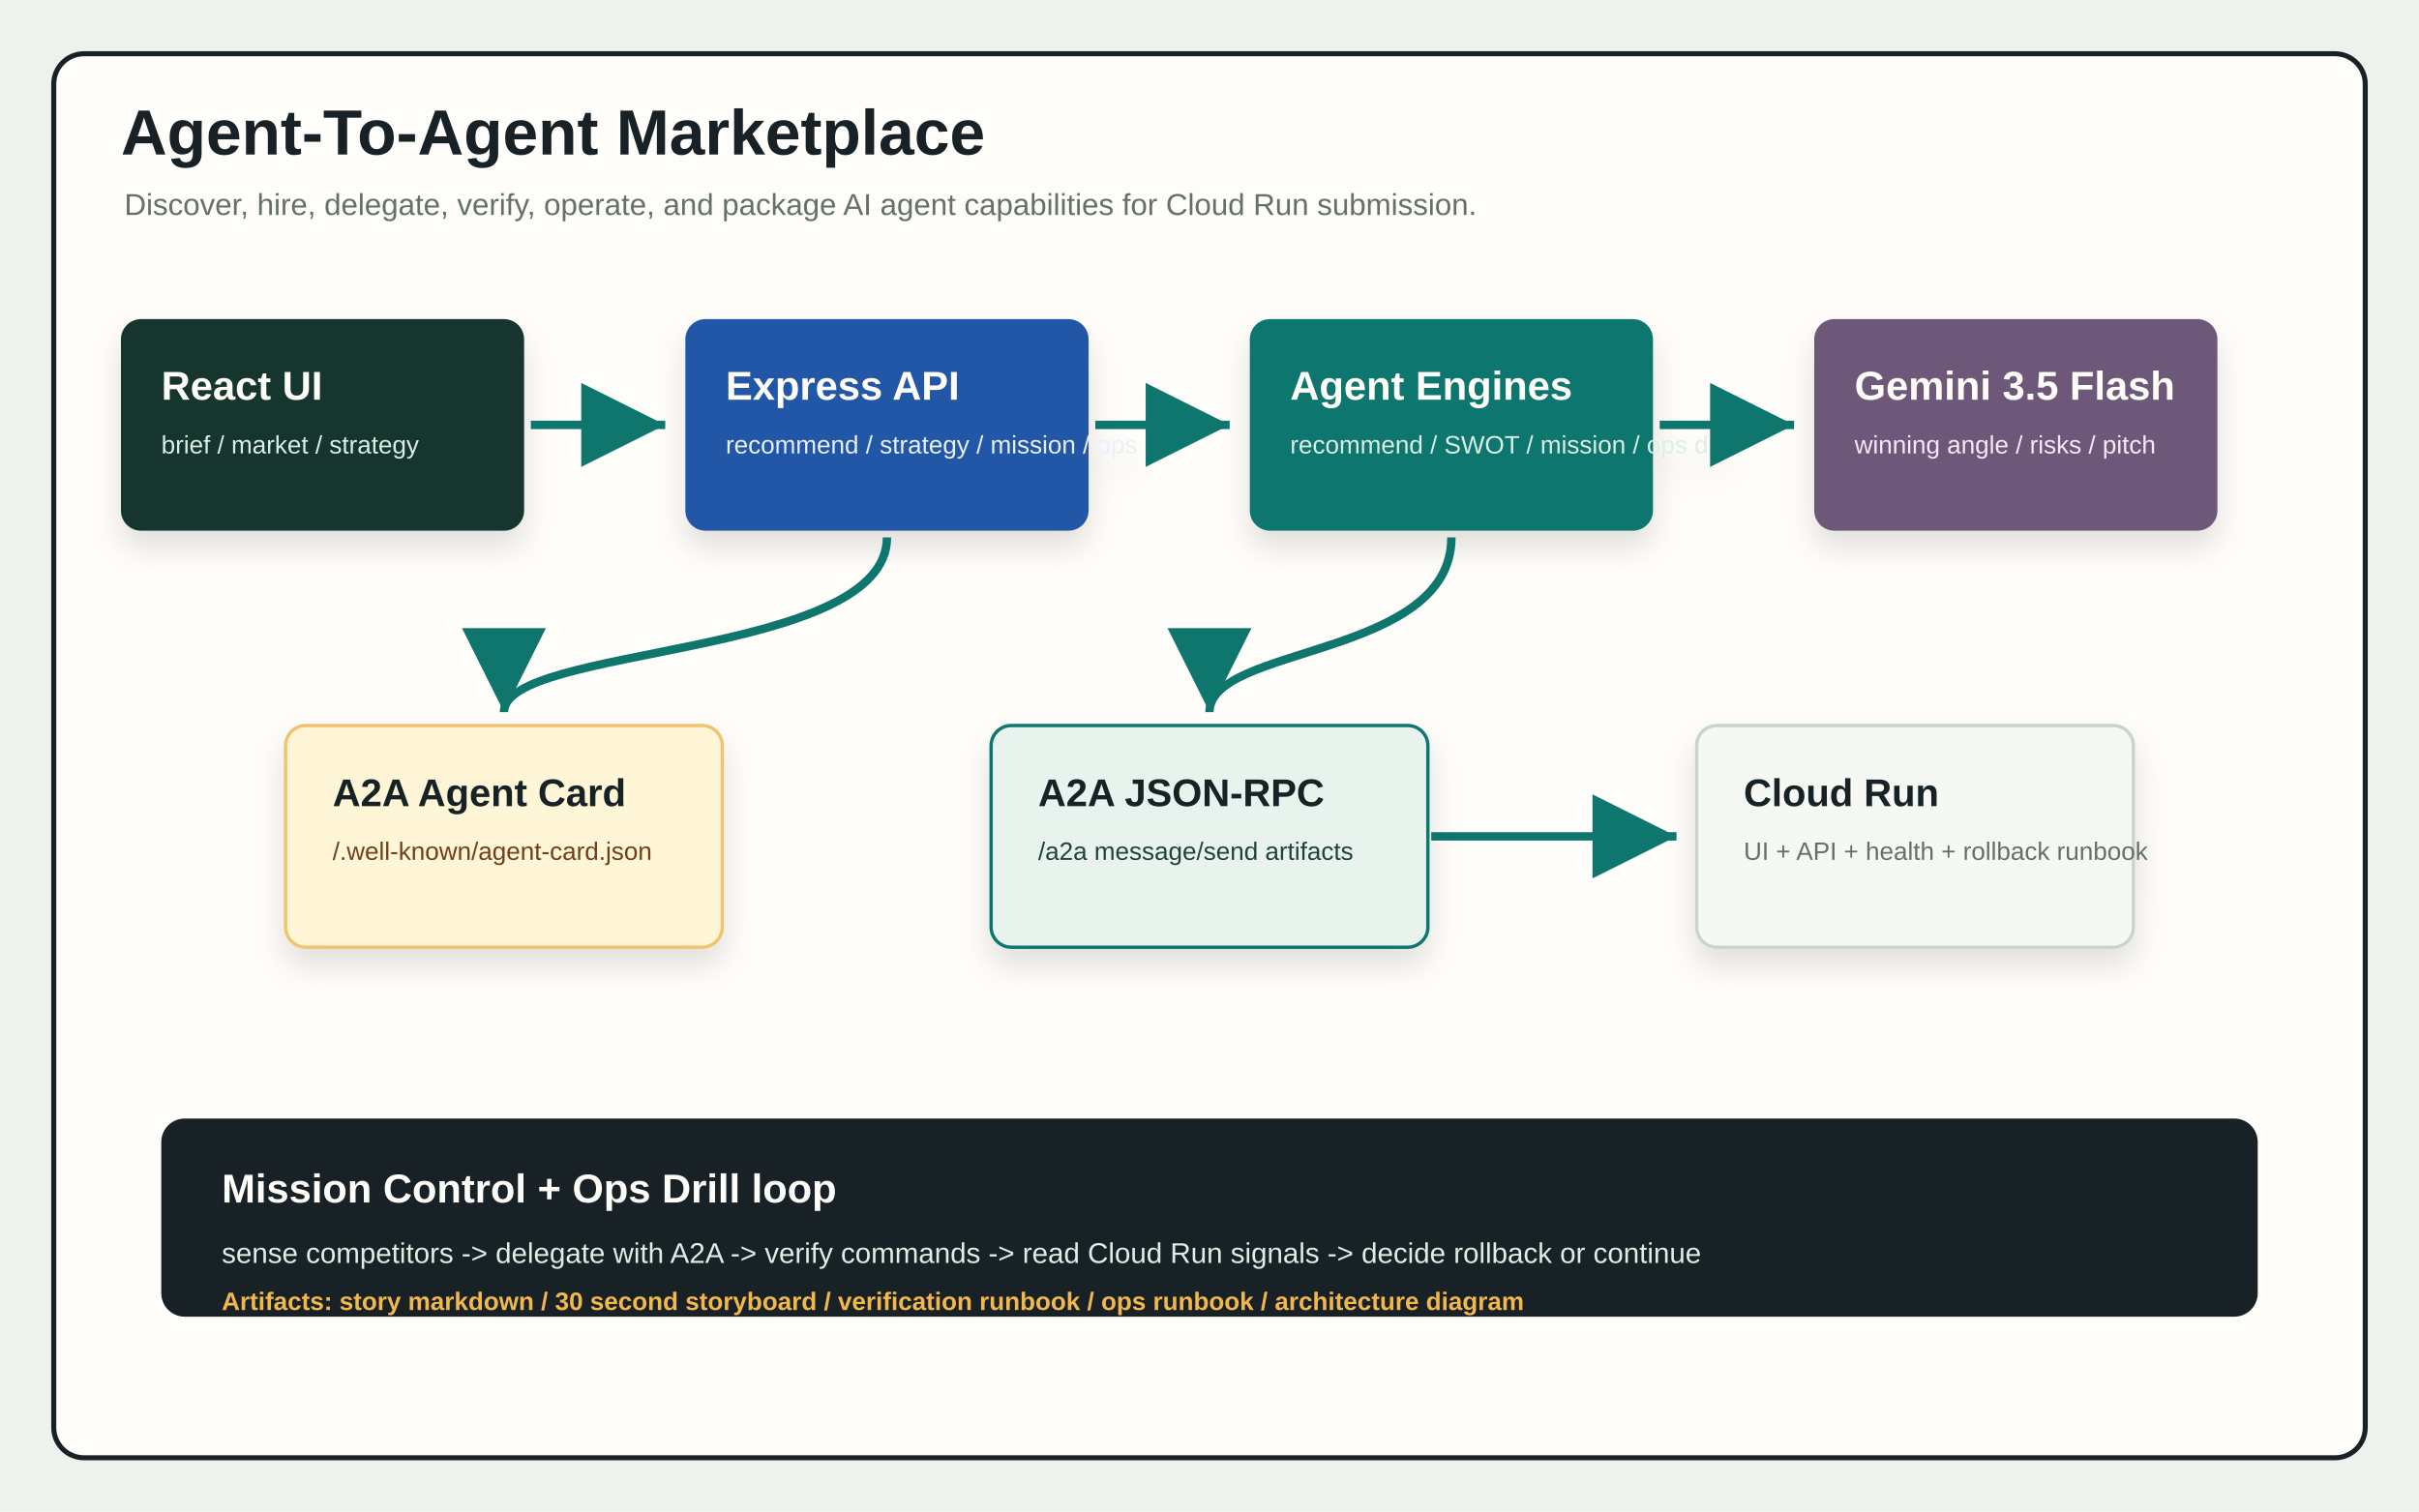
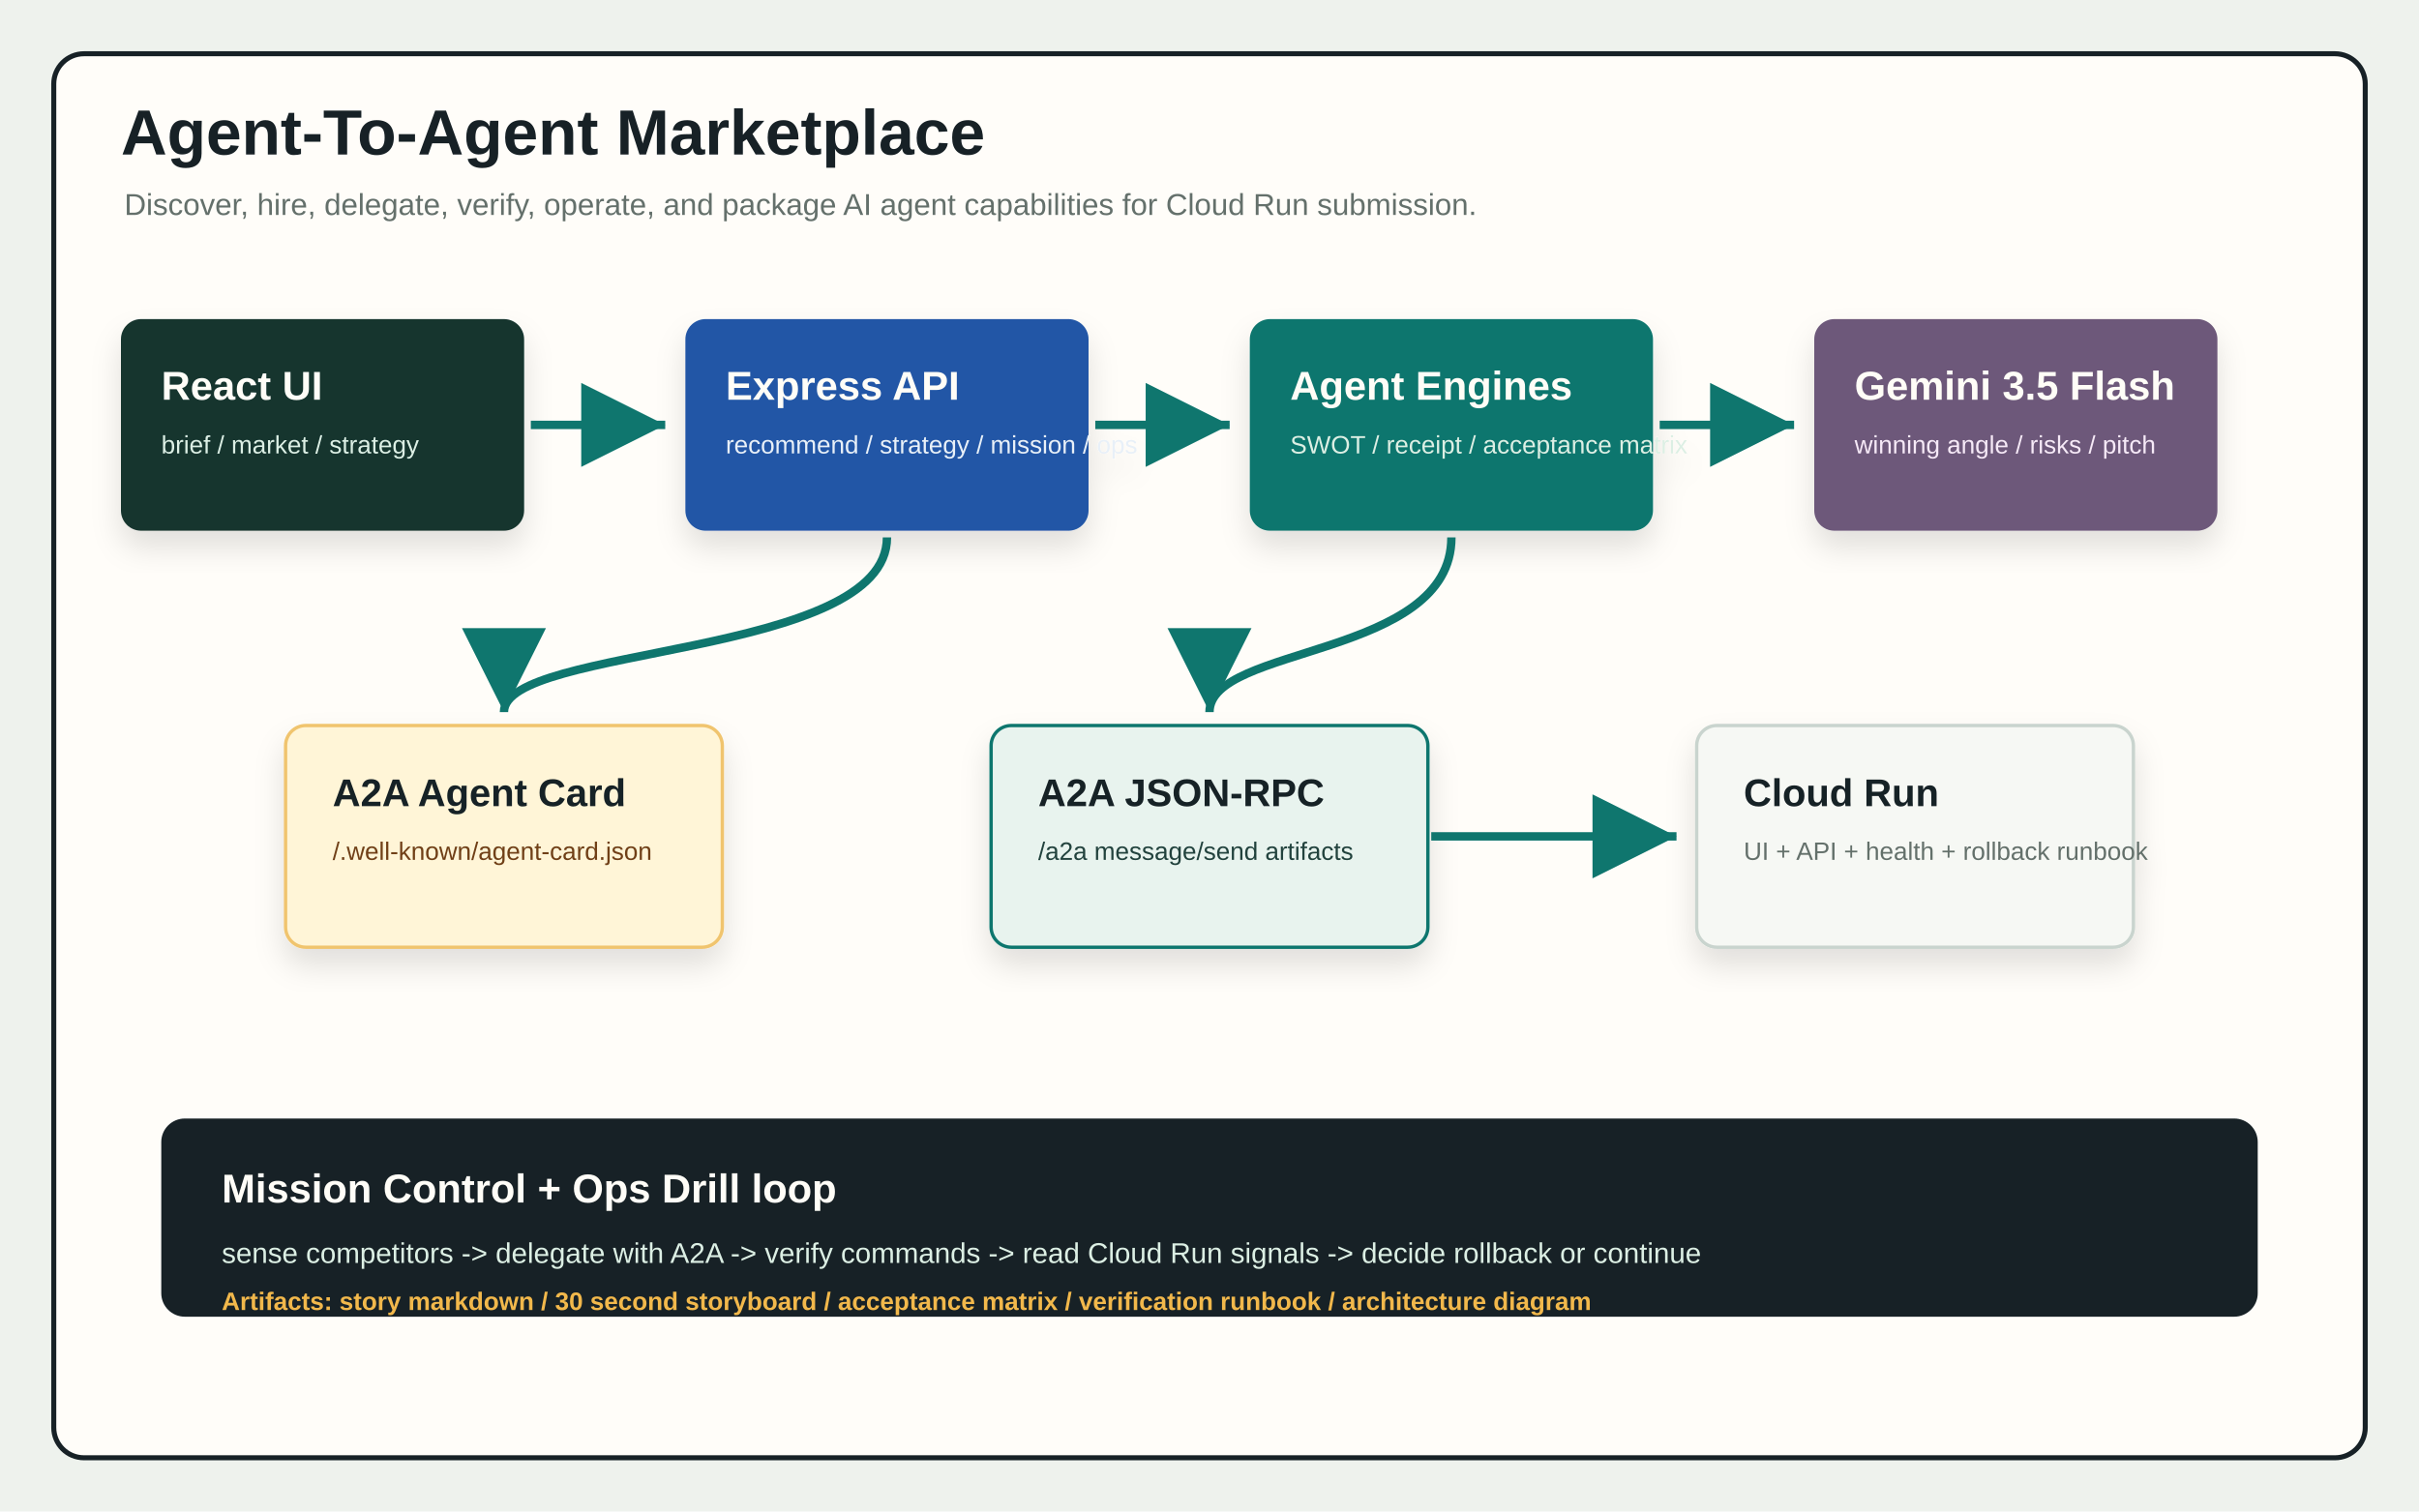
<svg xmlns="http://www.w3.org/2000/svg" width="1440" height="900" viewBox="0 0 1440 900" fill="none" role="img" aria-labelledby="title desc">
  <rect width="1440" height="900" fill="#eef2ed" />
  <rect x="32" y="32" width="1376" height="836" rx="18" fill="#fffdf9" stroke="#172126" stroke-width="3" />
  <text x="72" y="92" fill="#172126" font-family="Avenir Next, Arial, sans-serif" font-size="38" font-weight="800">Agent-To-Agent Marketplace</text>
  <text x="74" y="128" fill="#64706b" font-family="Avenir Next, Arial, sans-serif" font-size="18">Discover, hire, delegate, verify, operate, and package AI agent capabilities for Cloud Run submission.</text>
  <defs>
    <marker id="arrow" markerWidth="14" markerHeight="14" refX="10" refY="5" orient="auto" markerUnits="strokeWidth">
      <path d="M0 0 L10 5 L0 10 Z" fill="#0f766e" />
    </marker>
    <filter id="shadow" x="-20%" y="-20%" width="140%" height="140%">
      <feDropShadow dx="0" dy="10" stdDeviation="9" flood-color="#172126" flood-opacity="0.12" />
    </filter>
  </defs>
  <g filter="url(#shadow)">
    <rect x="72" y="190" width="240" height="126" rx="12" fill="#14342f" />
    <text x="96" y="238" fill="#fffdf7" font-family="Avenir Next, Arial, sans-serif" font-size="24" font-weight="800">React UI</text>
    <text x="96" y="270" fill="#dcefe4" font-family="Avenir Next, Arial, sans-serif" font-size="15">brief / market / strategy</text>
  </g>
  <g filter="url(#shadow)">
    <rect x="408" y="190" width="240" height="126" rx="12" fill="#2457a6" />
    <text x="432" y="238" fill="#fffdf7" font-family="Avenir Next, Arial, sans-serif" font-size="24" font-weight="800">Express API</text>
    <text x="432" y="270" fill="#e8f0f8" font-family="Avenir Next, Arial, sans-serif" font-size="15">recommend / strategy / mission / ops</text>
  </g>
  <g filter="url(#shadow)">
    <rect x="744" y="190" width="240" height="126" rx="12" fill="#0f766e" />
    <text x="768" y="238" fill="#fffdf7" font-family="Avenir Next, Arial, sans-serif" font-size="24" font-weight="800">Agent Engines</text>
-     <text x="768" y="270" fill="#dcefe4" font-family="Avenir Next, Arial, sans-serif" font-size="15">recommend / SWOT / mission / ops drill</text>
+     <text x="768" y="270" fill="#dcefe4" font-family="Avenir Next, Arial, sans-serif" font-size="15">SWOT / receipt / acceptance matrix</text>
  </g>
  <g filter="url(#shadow)">
    <rect x="1080" y="190" width="240" height="126" rx="12" fill="#6d597a" />
    <text x="1104" y="238" fill="#fffdf7" font-family="Avenir Next, Arial, sans-serif" font-size="24" font-weight="800">Gemini 3.5 Flash</text>
    <text x="1104" y="270" fill="#f6e9f7" font-family="Avenir Next, Arial, sans-serif" font-size="15">winning angle / risks / pitch</text>
  </g>
  <path d="M316 253 H396" stroke="#0f766e" stroke-width="5" marker-end="url(#arrow)" />
  <path d="M652 253 H732" stroke="#0f766e" stroke-width="5" marker-end="url(#arrow)" />
  <path d="M988 253 H1068" stroke="#0f766e" stroke-width="5" marker-end="url(#arrow)" />
  <g filter="url(#shadow)">
    <rect x="170" y="432" width="260" height="132" rx="12" fill="#fff5d7" stroke="#f0c46e" stroke-width="2" />
    <text x="198" y="480" fill="#172126" font-family="Avenir Next, Arial, sans-serif" font-size="23" font-weight="800">A2A Agent Card</text>
    <text x="198" y="512" fill="#6f3f18" font-family="Avenir Next, Arial, sans-serif" font-size="15">/.well-known/agent-card.json</text>
  </g>
  <g filter="url(#shadow)">
    <rect x="590" y="432" width="260" height="132" rx="12" fill="#e8f3ee" stroke="#0f766e" stroke-width="2" />
    <text x="618" y="480" fill="#172126" font-family="Avenir Next, Arial, sans-serif" font-size="23" font-weight="800">A2A JSON-RPC</text>
    <text x="618" y="512" fill="#21423d" font-family="Avenir Next, Arial, sans-serif" font-size="15">/a2a message/send artifacts</text>
  </g>
  <g filter="url(#shadow)">
    <rect x="1010" y="432" width="260" height="132" rx="12" fill="#f6f8f4" stroke="#c9d4ce" stroke-width="2" />
    <text x="1038" y="480" fill="#172126" font-family="Avenir Next, Arial, sans-serif" font-size="23" font-weight="800">Cloud Run</text>
    <text x="1038" y="512" fill="#64706b" font-family="Avenir Next, Arial, sans-serif" font-size="15">UI + API + health + rollback runbook</text>
  </g>
  <path d="M864 320 C864 392 720 384 720 424" stroke="#0f766e" stroke-width="5" marker-end="url(#arrow)" />
  <path d="M528 320 C528 392 300 384 300 424" stroke="#0f766e" stroke-width="5" marker-end="url(#arrow)" />
  <path d="M852 498 H998" stroke="#0f766e" stroke-width="5" marker-end="url(#arrow)" />
  <g>
    <rect x="96" y="666" width="1248" height="118" rx="14" fill="#172126" />
    <text x="132" y="716" fill="#fffdf7" font-family="Avenir Next, Arial, sans-serif" font-size="24" font-weight="800">Mission Control + Ops Drill loop</text>
    <text x="132" y="752" fill="#dcefe4" font-family="Avenir Next, Arial, sans-serif" font-size="17">sense competitors -&gt; delegate with A2A -&gt; verify commands -&gt; read Cloud Run signals -&gt; decide rollback or continue</text>
-     <text x="132" y="780" fill="#f2b84b" font-family="Avenir Next, Arial, sans-serif" font-size="15" font-weight="800">Artifacts: story markdown / 30 second storyboard / verification runbook / ops runbook / architecture diagram</text>
+     <text x="132" y="780" fill="#f2b84b" font-family="Avenir Next, Arial, sans-serif" font-size="15" font-weight="800">Artifacts: story markdown / 30 second storyboard / acceptance matrix / verification runbook / architecture diagram</text>
  </g>
</svg>
